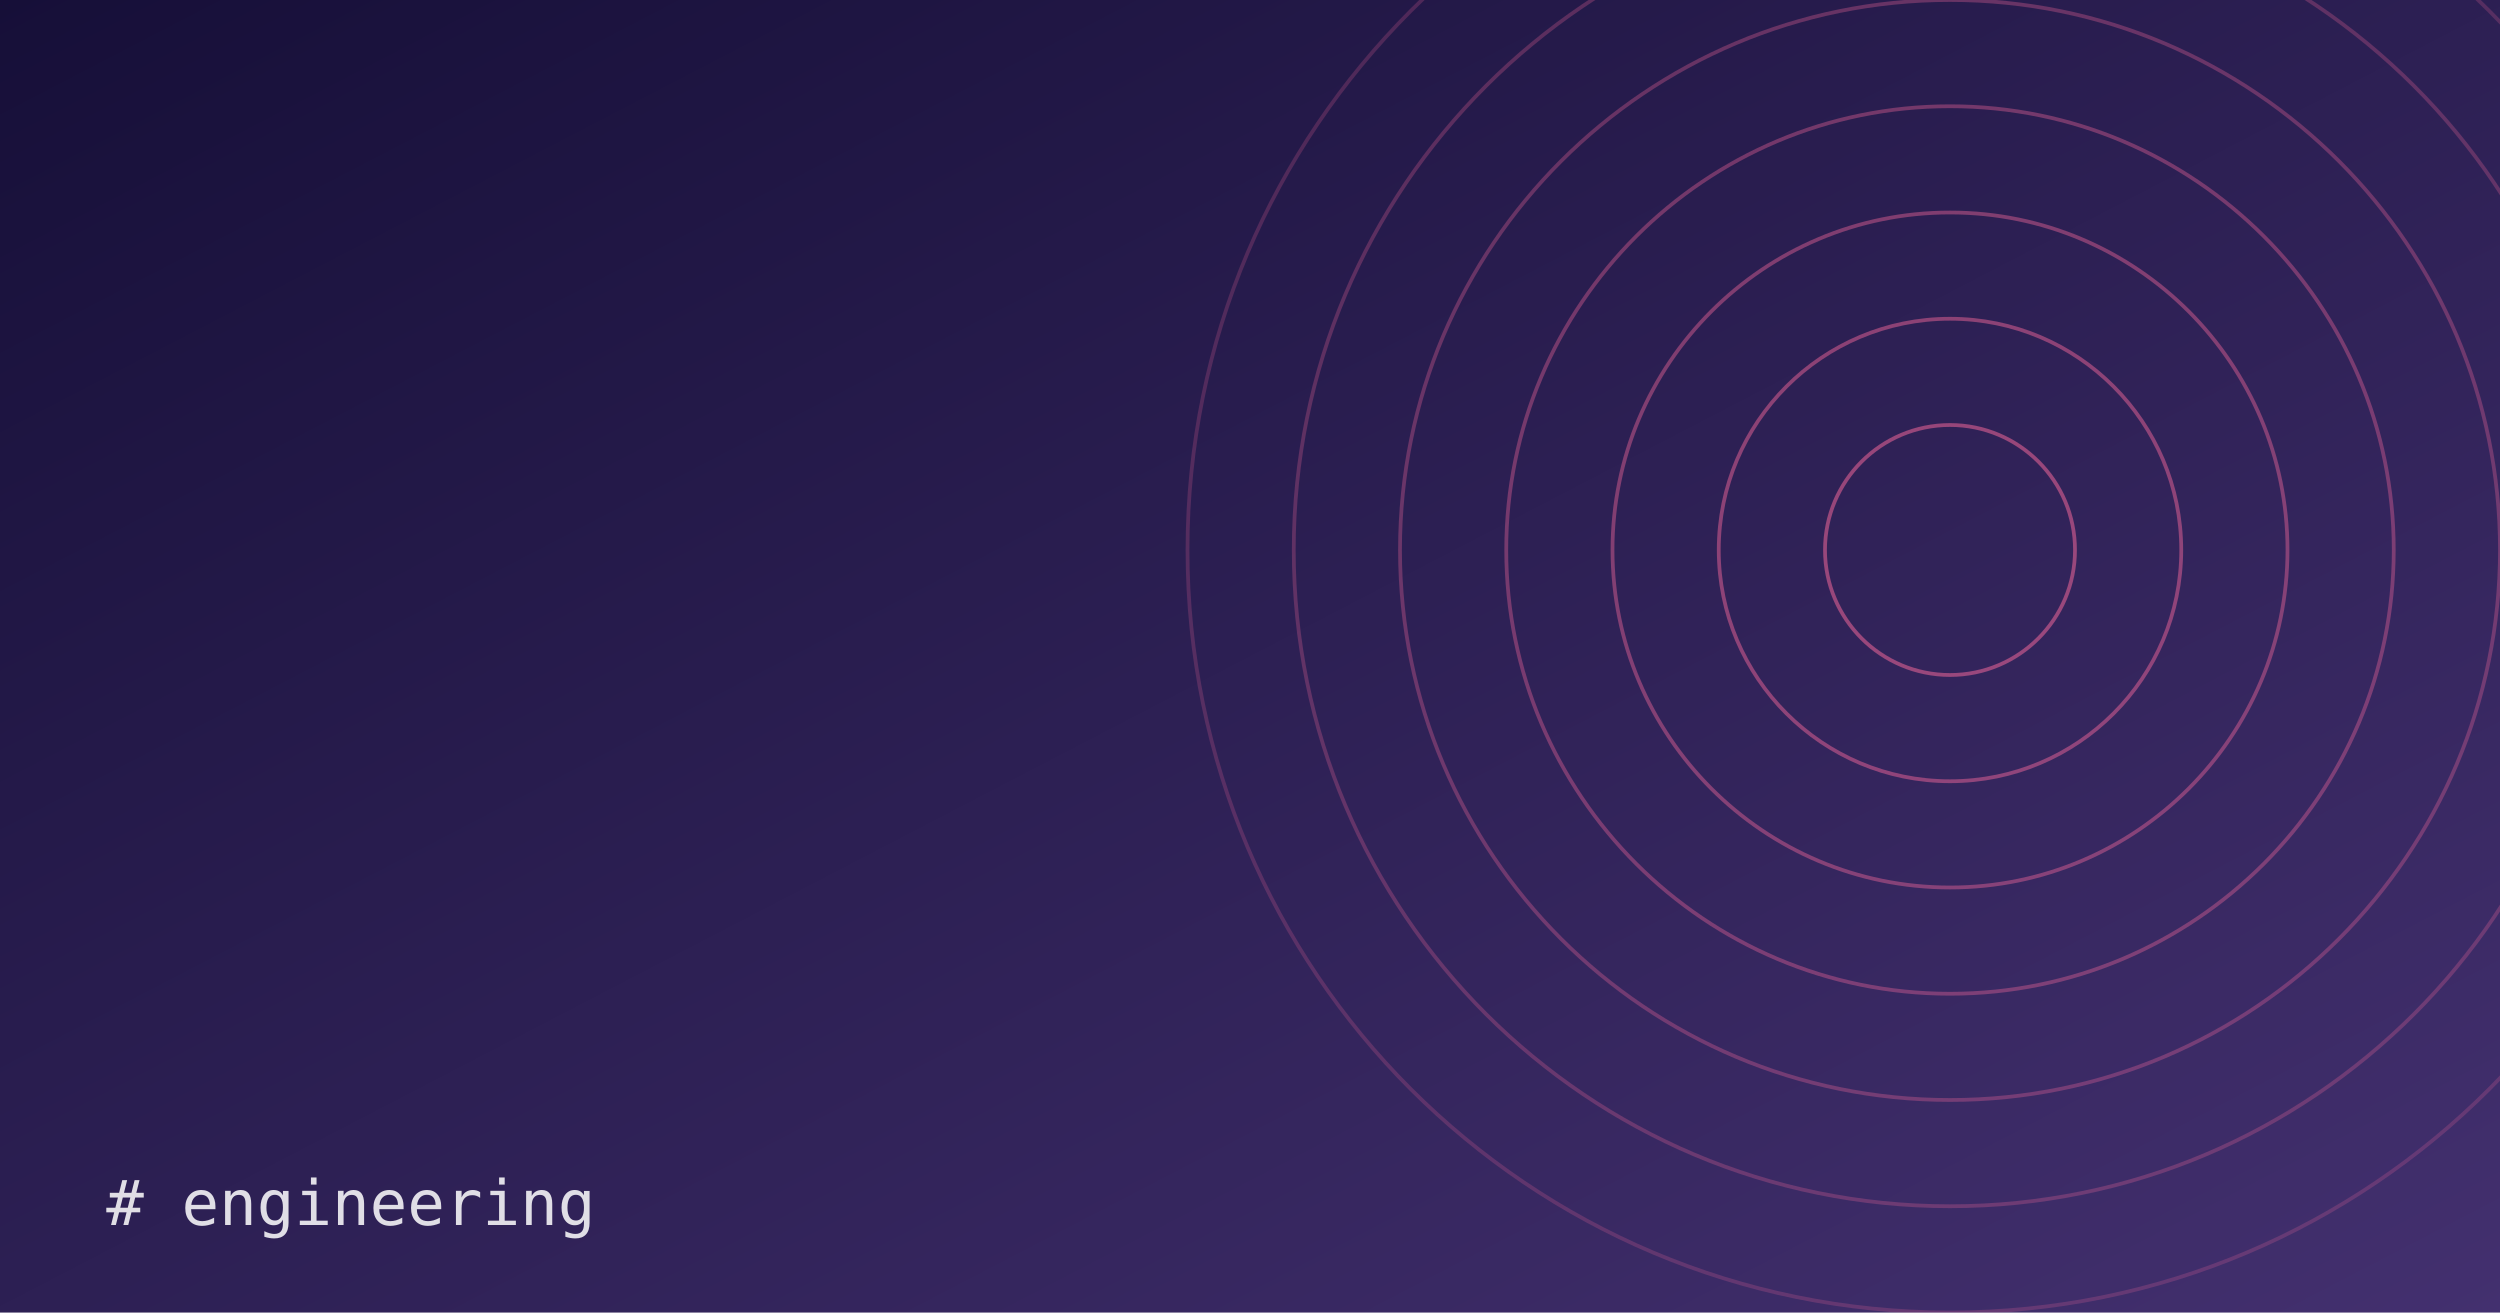
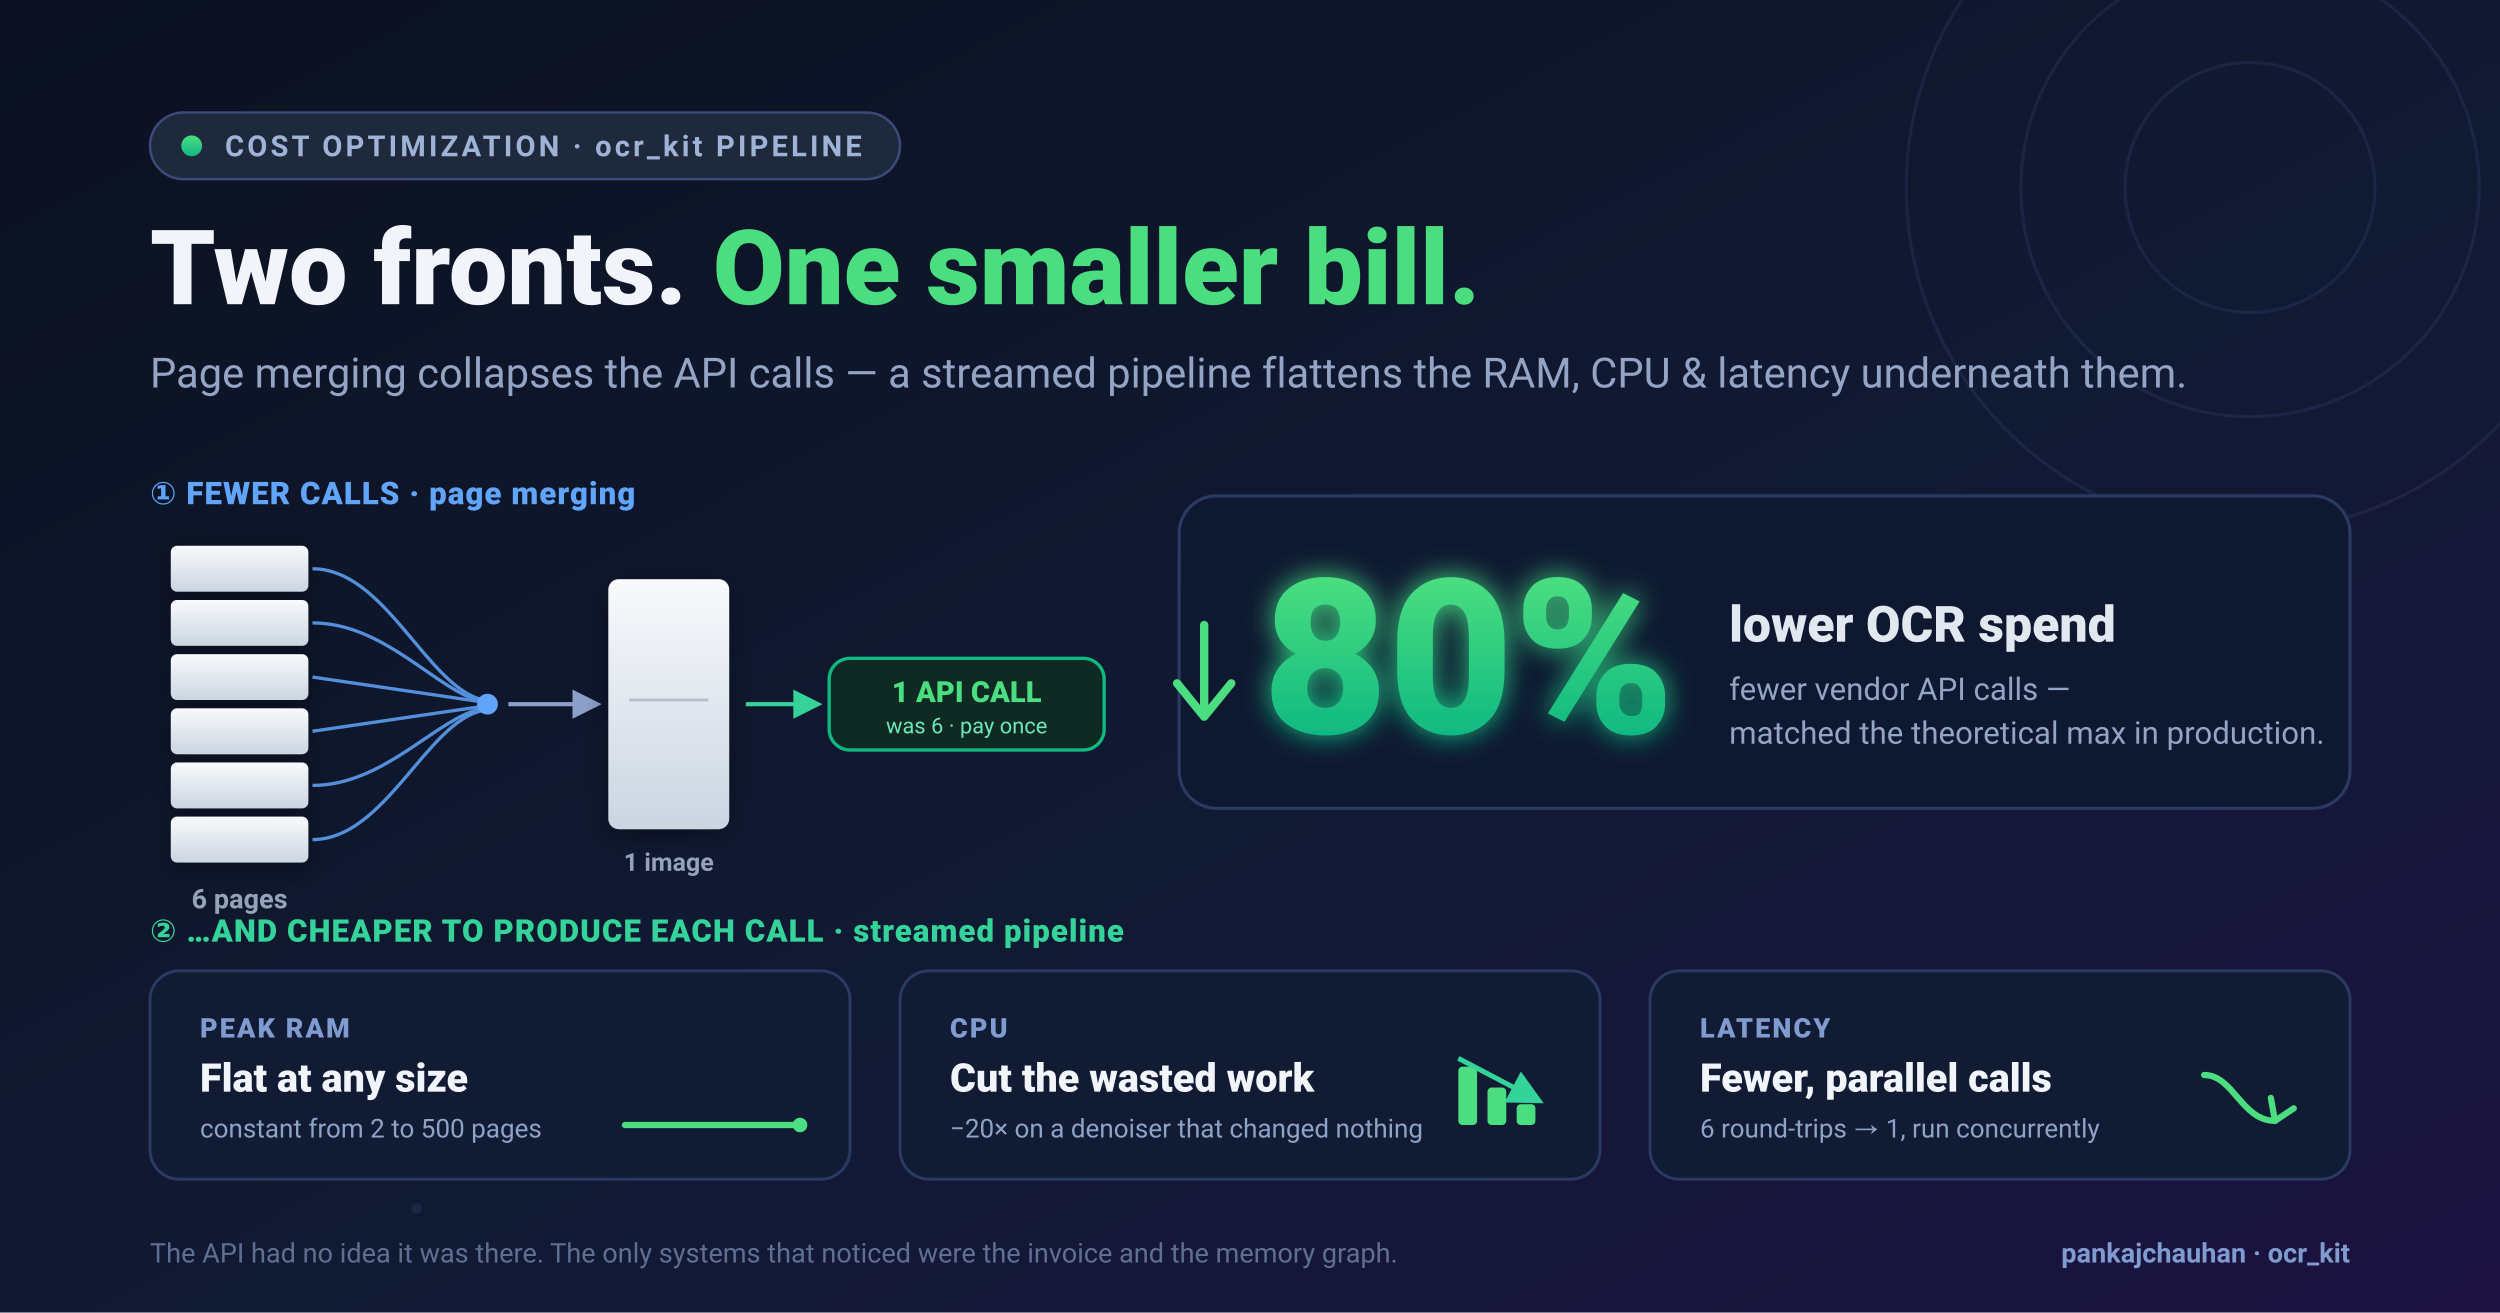
- <svg xmlns="http://www.w3.org/2000/svg" viewBox="0 0 800 420" preserveAspectRatio="xMidYMid slice">
+ <svg xmlns="http://www.w3.org/2000/svg" viewBox="0 0 1200 630" font-family="Segoe UI, Roboto, Helvetica, Arial, sans-serif">
  <defs>
    <linearGradient id="bg" x1="0" y1="0" x2="1" y2="1">
-       <stop offset="0" stop-color="#160f38" />
-       <stop offset="1" stop-color="#43306f" />
+       <stop offset="0" stop-color="#0b1120" />
+       <stop offset="0.55" stop-color="#111a33" />
+       <stop offset="1" stop-color="#1b1240" />
    </linearGradient>
+     <linearGradient id="green" x1="0" y1="0" x2="0" y2="1">
+       <stop offset="0" stop-color="#4ade80" />
+       <stop offset="1" stop-color="#10b981" />
+     </linearGradient>
+     <linearGradient id="page" x1="0" y1="0" x2="0" y2="1">
+       <stop offset="0" stop-color="#f8fafc" />
+       <stop offset="1" stop-color="#cbd5e1" />
+     </linearGradient>
+     <filter id="glow" x="-40%" y="-40%" width="180%" height="180%">
+       <feGaussianBlur stdDeviation="7" result="b" />
+       <feMerge>
+         <feMergeNode in="b" />
+         <feMergeNode in="SourceGraphic" />
+       </feMerge>
+     </filter>
+     <filter id="soft" x="-20%" y="-20%" width="140%" height="140%">
+       <feDropShadow dx="0" dy="3" stdDeviation="6" flood-color="#000000" flood-opacity="0.35" />
+     </filter>
+     <marker id="arw" viewBox="0 0 10 10" refX="8" refY="5" markerWidth="7" markerHeight="7" orient="auto-start-reverse">
+       <path d="M0,0 L10,5 L0,10 z" fill="#8ba0c7" />
+     </marker>
+     <marker id="arwG" viewBox="0 0 10 10" refX="8" refY="5" markerWidth="7" markerHeight="7" orient="auto-start-reverse">
+       <path d="M0,0 L10,5 L0,10 z" fill="#34d399" />
+     </marker>
  </defs>
-   <rect width="800" height="420" fill="url(#bg)" />
-   <circle cx="624" cy="176" r="40" fill="none" stroke="#ff6b9d" stroke-width="1.2" opacity="0.50" />
-   <circle cx="624" cy="176" r="74" fill="none" stroke="#ff6b9d" stroke-width="1.2" opacity="0.45" />
-   <circle cx="624" cy="176" r="108" fill="none" stroke="#ff6b9d" stroke-width="1.2" opacity="0.40" />
-   <circle cx="624" cy="176" r="142" fill="none" stroke="#ff6b9d" stroke-width="1.2" opacity="0.35" />
-   <circle cx="624" cy="176" r="176" fill="none" stroke="#ff6b9d" stroke-width="1.2" opacity="0.30" />
-   <circle cx="624" cy="176" r="210" fill="none" stroke="#ff6b9d" stroke-width="1.2" opacity="0.25" />
-   <circle cx="624" cy="176" r="244" fill="none" stroke="#ff6b9d" stroke-width="1.2" opacity="0.20" />
-   <text x="34" y="392" font-family="ui-monospace,Menlo,Consolas,monospace" font-size="20" fill="#ffffff" opacity="0.85"># engineering</text>
+   <rect width="1200" height="630" fill="url(#bg)" />
+   <g fill="none" stroke="#3b4a7a" stroke-opacity="0.25" stroke-width="1.5">
+     <circle cx="1080" cy="90" r="60" />
+     <circle cx="1080" cy="90" r="110" />
+     <circle cx="1080" cy="90" r="165" />
+   </g>
+   <g fill="#33406b" fill-opacity="0.35">
+     <circle cx="150" cy="560" r="2.5" />
+     <circle cx="200" cy="580" r="2.5" />
+     <circle cx="250" cy="560" r="2.5" />
+     <circle cx="1050" cy="540" r="2.5" />
+     <circle cx="1100" cy="560" r="2.5" />
+   </g>
+   <rect x="72" y="54" width="360" height="32" rx="16" fill="#1e293b" stroke="#3b4a7a" stroke-width="1.2" />
+   <circle cx="92" cy="70" r="5" fill="url(#green)" />
+   <text x="108" y="75" font-size="14" font-weight="700" fill="#9fb3d8" letter-spacing="1.5">COST OPTIMIZATION · ocr_kit PIPELINE</text>
+   <text x="72" y="146" font-size="50" font-weight="800" fill="#f1f5f9">Two fronts. <tspan fill="#4ade80">One smaller bill.</tspan>
+   </text>
+   <text x="72" y="186" font-size="20" fill="#93a4c4">Page merging collapses the API calls — a streamed pipeline flattens the RAM, CPU &amp; latency underneath them.</text>
+   <text x="72" y="242" font-size="15" font-weight="800" fill="#60a5fa" letter-spacing="0.5">① FEWER CALLS  ·  page merging</text>
+   <g filter="url(#soft)">
+     <rect x="82" y="262" width="66" height="22" rx="3" fill="url(#page)" />
+     <rect x="82" y="288" width="66" height="22" rx="3" fill="url(#page)" />
+     <rect x="82" y="314" width="66" height="22" rx="3" fill="url(#page)" />
+     <rect x="82" y="340" width="66" height="22" rx="3" fill="url(#page)" />
+     <rect x="82" y="366" width="66" height="22" rx="3" fill="url(#page)" />
+     <rect x="82" y="392" width="66" height="22" rx="3" fill="url(#page)" />
+   </g>
+   <text x="115" y="436" font-size="13" font-weight="700" fill="#94a3b8" text-anchor="middle">6 pages</text>
+   <g stroke="#60a5fa" stroke-width="1.6" fill="none" opacity="0.85">
+     <path d="M150,273 C185,273 205,330 232,336" />
+     <path d="M150,299 C185,299 210,332 232,337" />
+     <path d="M150,325 L232,337" />
+     <path d="M150,351 L232,339" />
+     <path d="M150,377 C185,377 210,344 232,340" />
+     <path d="M150,403 C185,403 205,346 232,341" />
+   </g>
+   <circle cx="234" cy="338" r="5" fill="#60a5fa" />
+   <path d="M244,338 L286,338" stroke="#8ba0c7" stroke-width="2" marker-end="url(#arw)" />
+   <g filter="url(#soft)">
+     <rect x="292" y="278" width="58" height="120" rx="5" fill="url(#page)" />
+   </g>
+   <g stroke="#94a3b8" stroke-width="1.4" opacity="0.6">
+     <line x1="302" y1="336" x2="340" y2="336" />
+   </g>
+   <text x="321" y="418" font-size="12" font-weight="700" fill="#94a3b8" text-anchor="middle">1 image</text>
+   <path d="M358,338 L392,338" stroke="#34d399" stroke-width="2" marker-end="url(#arwG)" />
+   <rect x="398" y="316" width="132" height="44" rx="10" fill="#0f2a22" stroke="#10b981" stroke-width="1.6" />
+   <text x="464" y="337" font-size="14" font-weight="800" fill="#4ade80" text-anchor="middle">1 API CALL</text>
+   <text x="464" y="352" font-size="10.5" fill="#6ee7b7" text-anchor="middle">was 6 · pay once</text>
+   <rect x="566" y="238" width="562" height="150" rx="18" fill="#0e1830" stroke="#2b3a63" stroke-width="1.5" />
+   <text x="606" y="352" font-size="104" font-weight="800" fill="url(#green)" filter="url(#glow)">80%</text>
+   <path d="M602,300 l0,44 m-13,-16 l13,16 l13,-16" stroke="#4ade80" stroke-width="4" fill="none" stroke-linecap="round" stroke-linejoin="round" transform="translate(-24,0)" />
+   <text x="830" y="308" font-size="24" font-weight="800" fill="#e2e8f0">lower OCR spend</text>
+   <text x="830" y="336" font-size="15" fill="#93a4c4">fewer vendor API calls —</text>
+   <text x="830" y="357" font-size="15" fill="#93a4c4">matched the theoretical max in production.</text>
+   <text x="72" y="452" font-size="15" font-weight="800" fill="#34d399" letter-spacing="0.5">②  …AND CHEAPER TO PRODUCE EACH CALL  ·  streamed pipeline</text>
+   <rect x="72" y="466" width="336" height="100" rx="14" fill="#111c34" stroke="#2b3a63" stroke-width="1.4" />
+   <text x="96" y="498" font-size="13" font-weight="800" fill="#7f9bd0" letter-spacing="1">PEAK RAM</text>
+   <text x="96" y="524" font-size="19" font-weight="800" fill="#f1f5f9">Flat at any size</text>
+   <text x="96" y="546" font-size="12.5" fill="#8ea3c6">constant from 2 to 500 pages</text>
+   <polyline points="300,540 320,540 340,540 360,540 384,540" fill="none" stroke="#4ade80" stroke-width="3" stroke-linecap="round" />
+   <circle cx="384" cy="540" r="3.5" fill="#4ade80" />
+   <rect x="432" y="466" width="336" height="100" rx="14" fill="#111c34" stroke="#2b3a63" stroke-width="1.4" />
+   <text x="456" y="498" font-size="13" font-weight="800" fill="#7f9bd0" letter-spacing="1">CPU</text>
+   <text x="456" y="524" font-size="19" font-weight="800" fill="#f1f5f9">Cut the wasted work</text>
+   <text x="456" y="546" font-size="12.5" fill="#8ea3c6">−20× on a denoiser that changed nothing</text>
+   <g fill="#4ade80">
+     <rect x="700" y="512" width="9" height="28" rx="2" />
+     <rect x="714" y="522" width="9" height="18" rx="2" />
+     <rect x="728" y="530" width="9" height="10" rx="2" />
+   </g>
+   <path d="M700,508 L738,528" stroke="#34d399" stroke-width="2.4" fill="none" marker-end="url(#arwG)" />
+   <rect x="792" y="466" width="336" height="100" rx="14" fill="#111c34" stroke="#2b3a63" stroke-width="1.4" />
+   <text x="816" y="498" font-size="13" font-weight="800" fill="#7f9bd0" letter-spacing="1">LATENCY</text>
+   <text x="816" y="524" font-size="19" font-weight="800" fill="#f1f5f9">Fewer, parallel calls</text>
+   <text x="816" y="546" font-size="12.5" fill="#8ea3c6">6 round-trips → 1, run concurrently</text>
+   <path d="M1058,516 C1072,516 1076,538 1092,538" stroke="#4ade80" stroke-width="3" fill="none" stroke-linecap="round" />
+   <path d="M1092,538 l-2,-11 m2,11 l9,-6" stroke="#4ade80" stroke-width="3" fill="none" stroke-linecap="round" />
+   <text x="72" y="606" font-size="13" fill="#5f6f92">The API had no idea it was there. The only systems that noticed were the invoice and the memory graph.</text>
+   <text x="1128" y="606" font-size="13" font-weight="700" fill="#7f9bd0" text-anchor="end">pankajchauhan · ocr_kit</text>
</svg>
